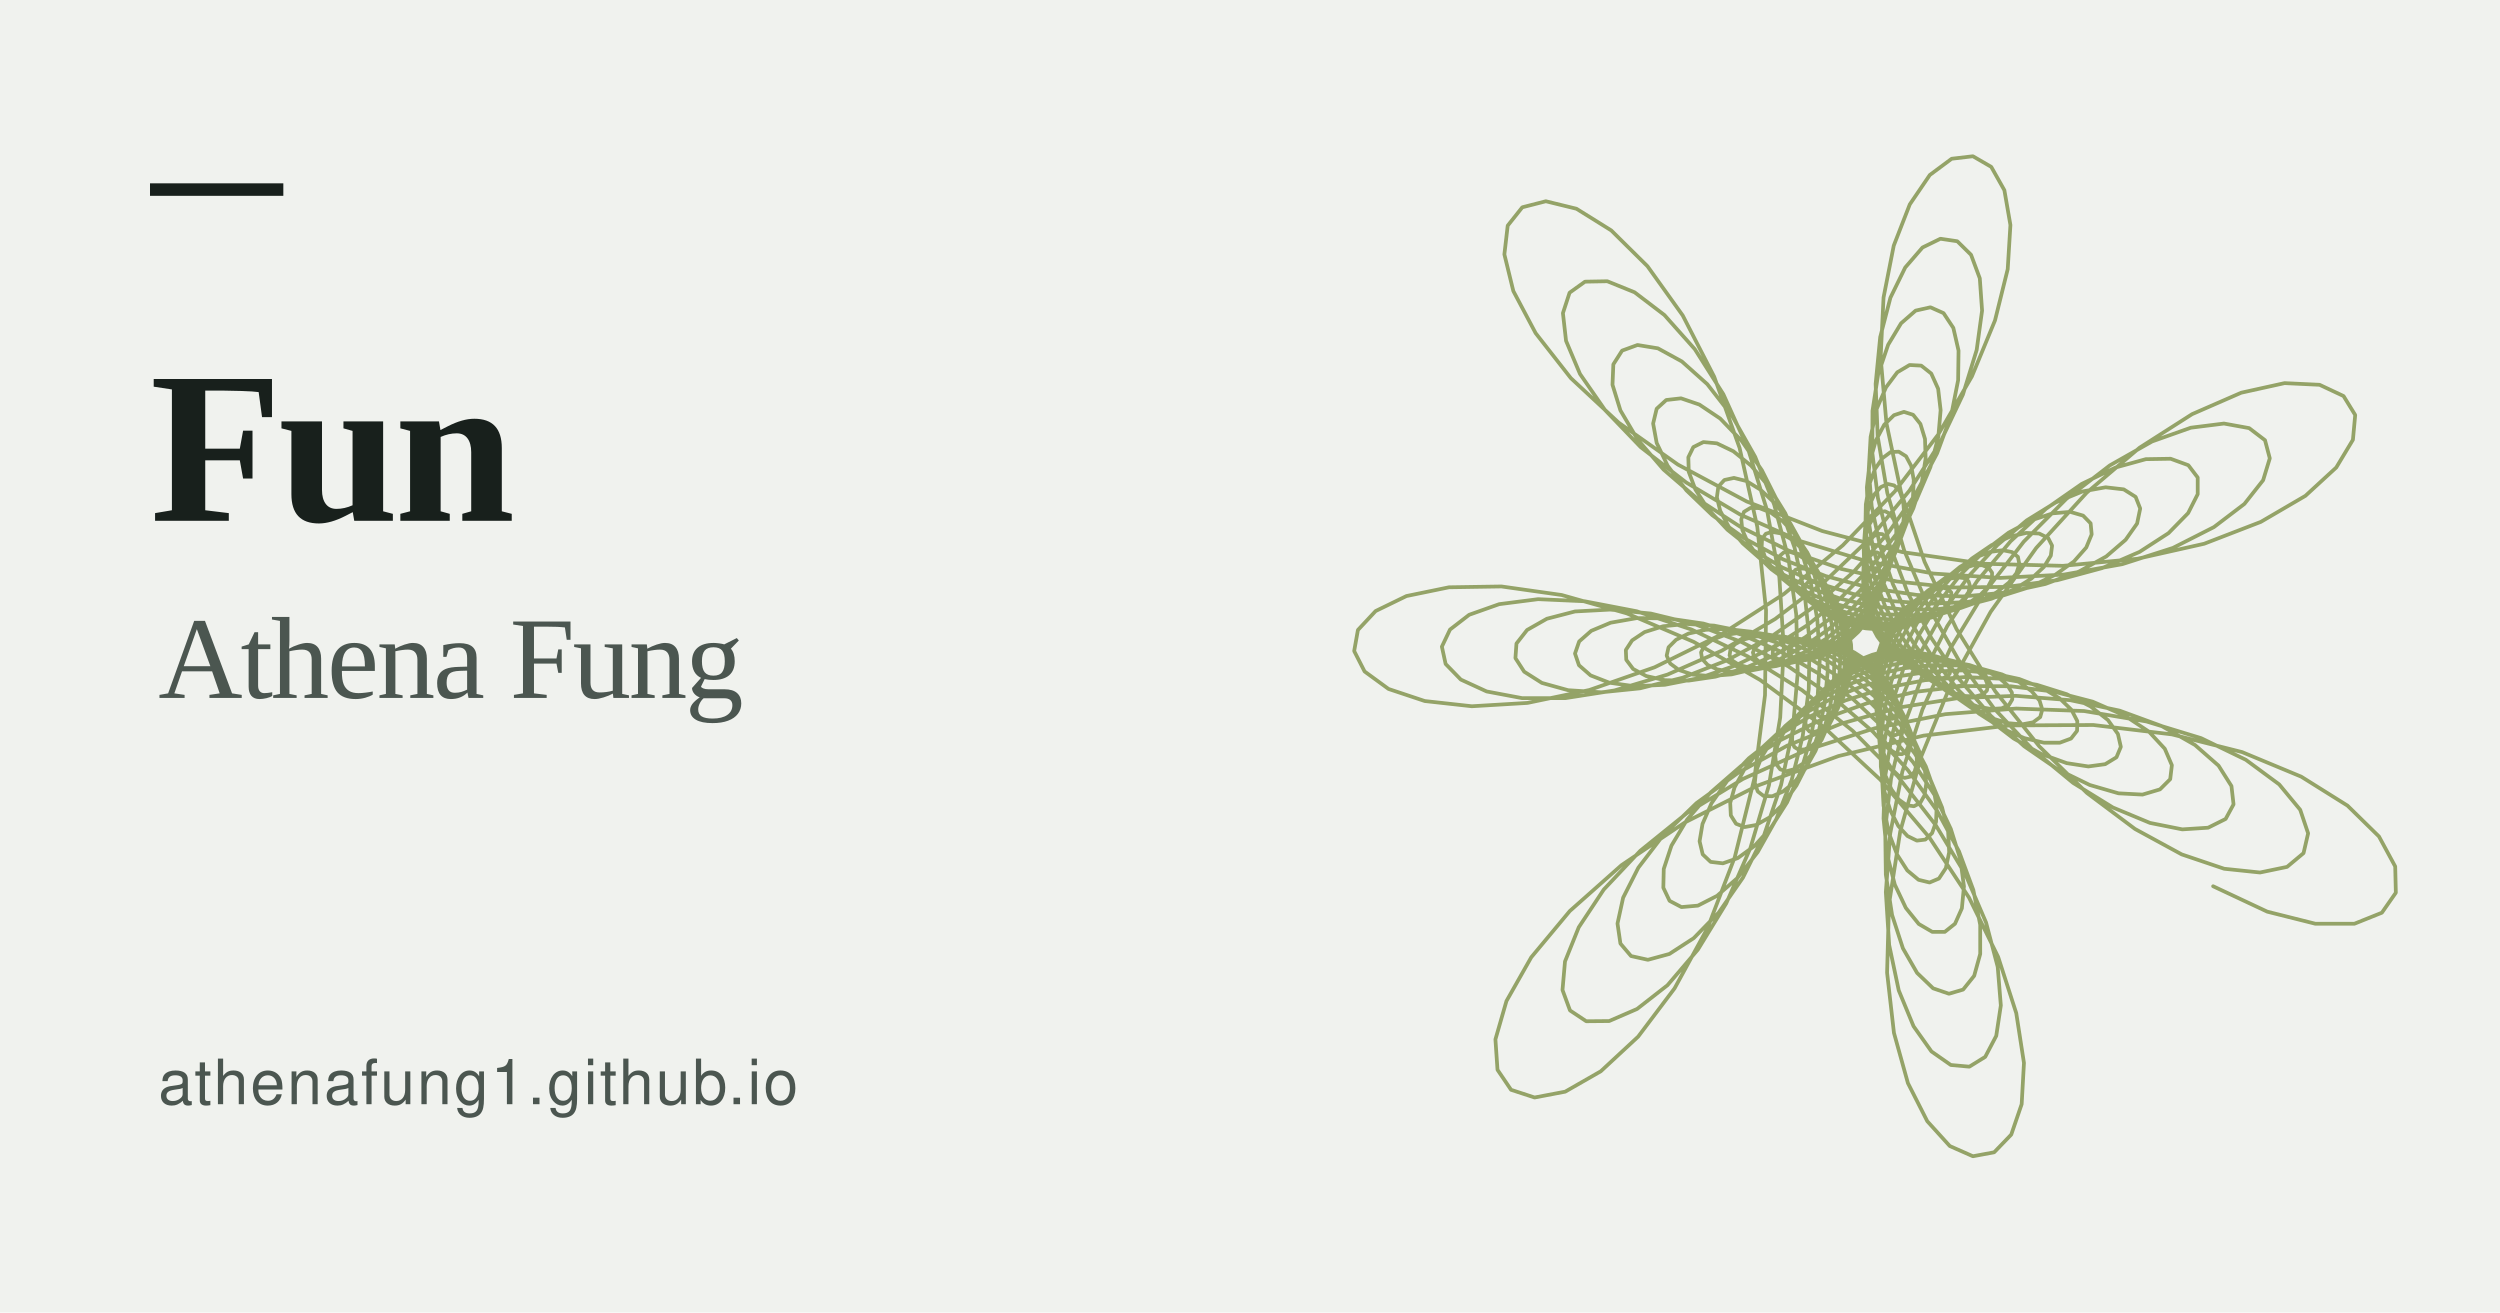
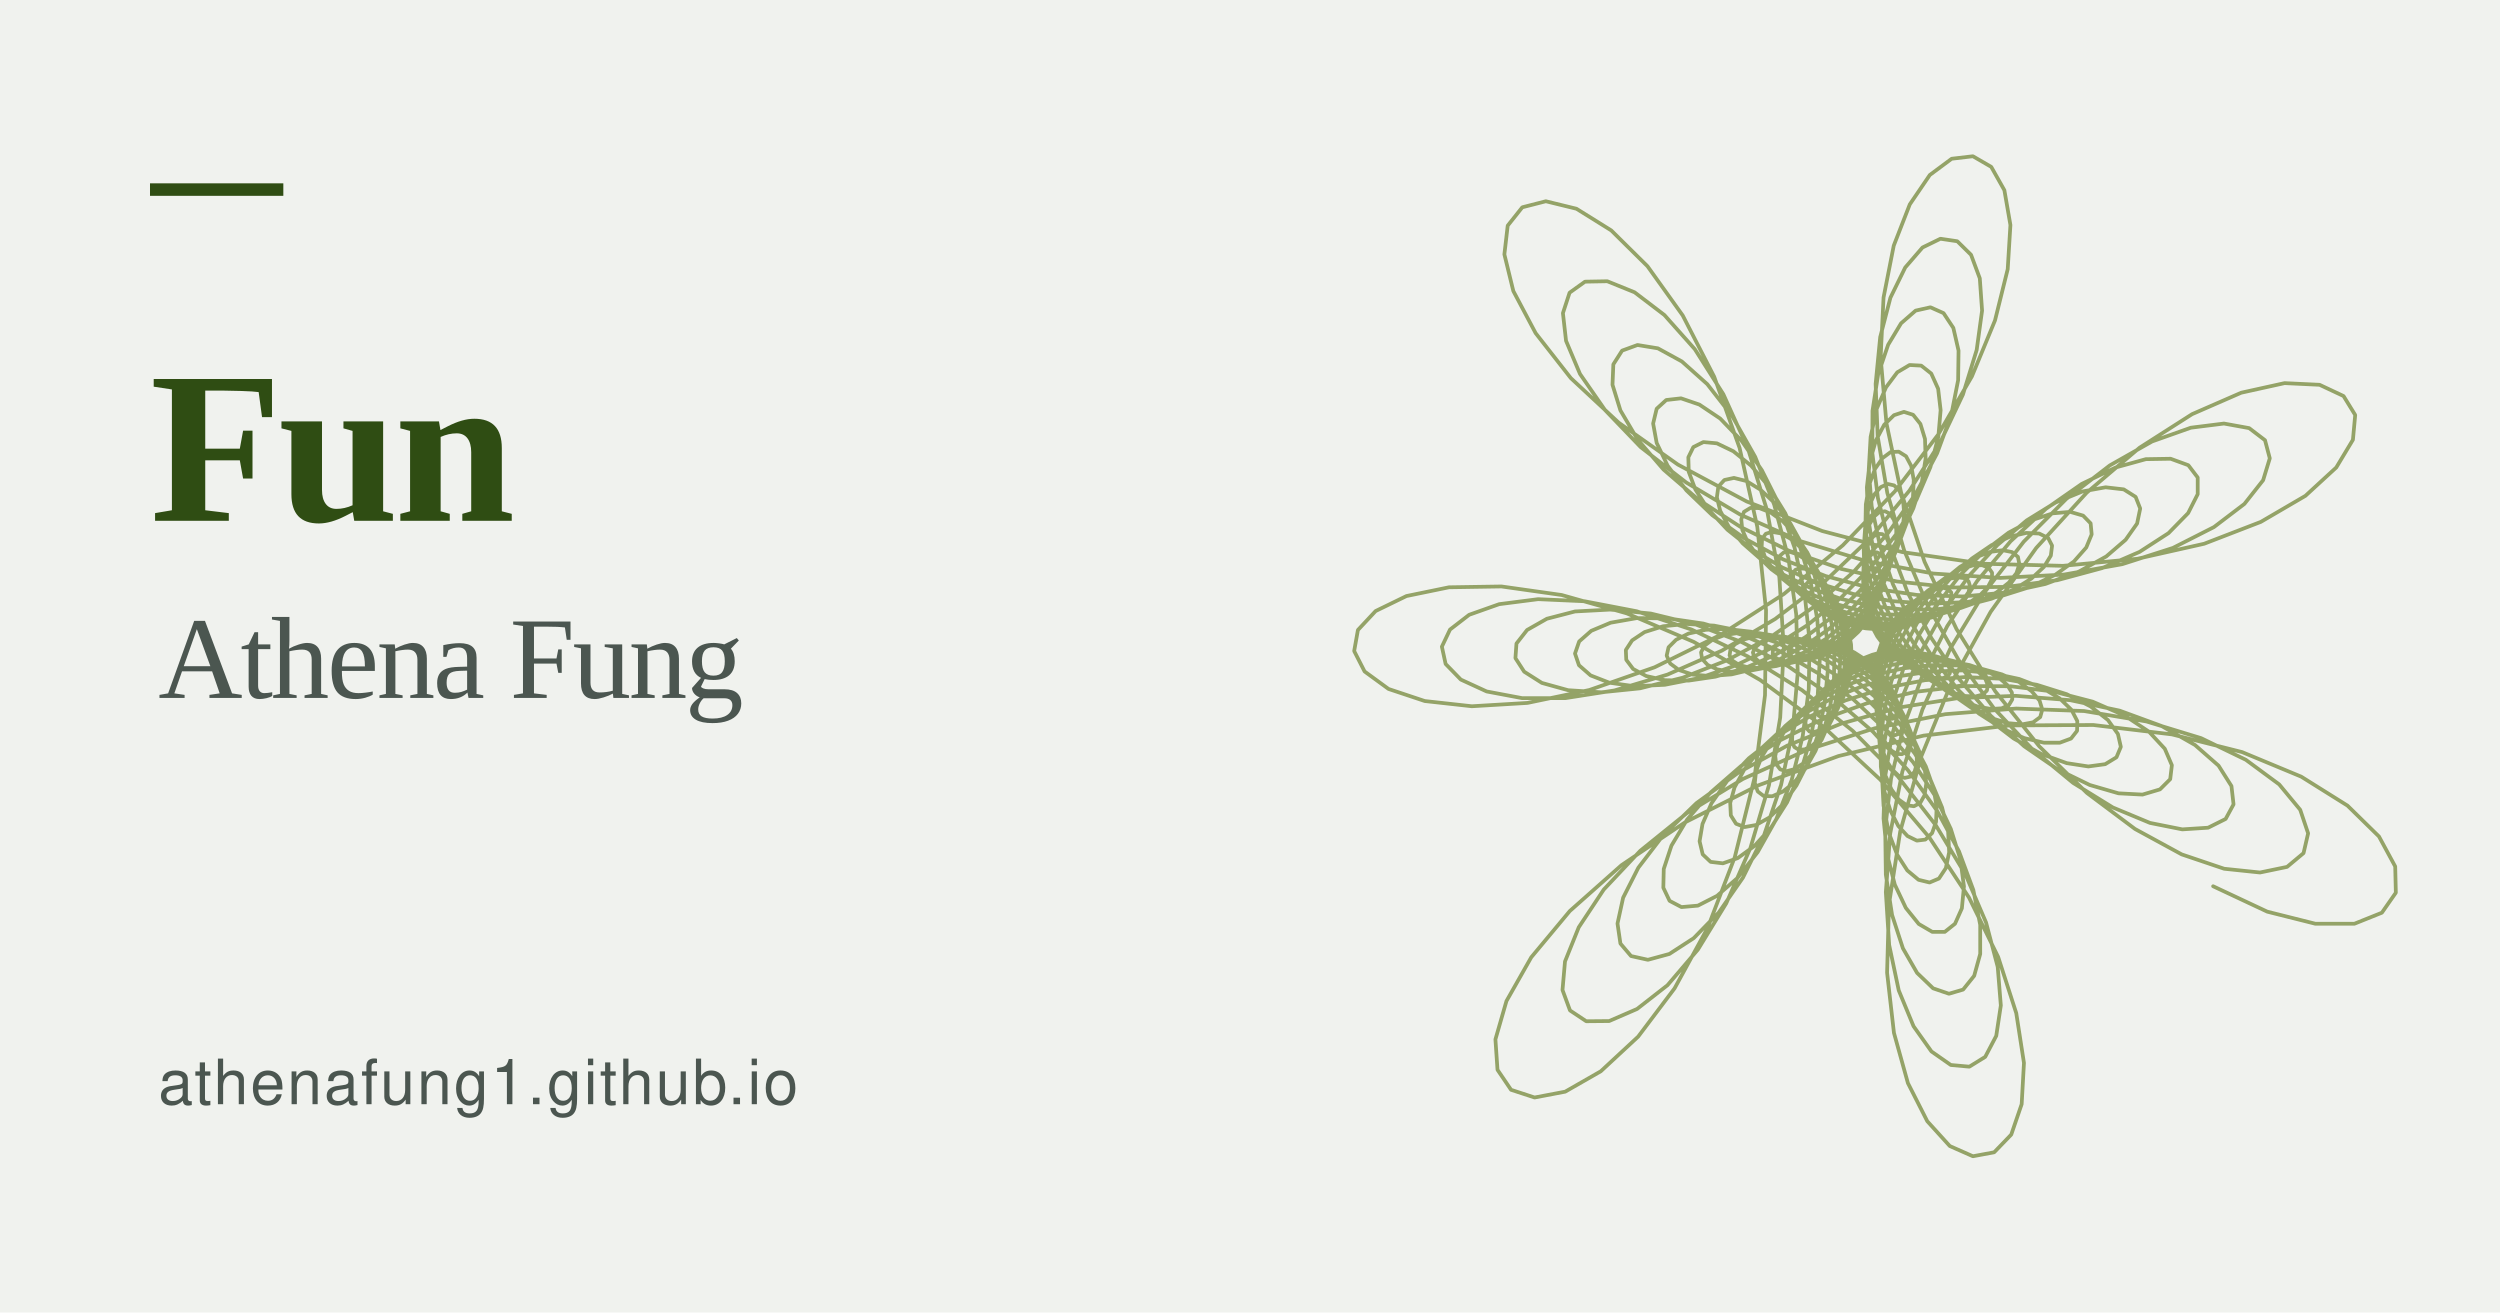
<svg xmlns="http://www.w3.org/2000/svg" width="1200" height="630" viewBox="0 0 1200 630">
  <rect width="1200" height="630" fill="#f0f2ee" />
  <path d="M1062.3 425.4 L1088.3 437.6 L1111.4 443.4 L1130.1 443.4 L1143.3 438.1 L1150.0 428.5 L1149.7 415.9 L1141.9 401.5 L1126.8 386.7 L1104.6 372.8 L1076.2 361.0 L1042.5 352.5 L1004.8 348.0 L964.6 348.2 L923.3 353.1 L882.5 362.9 L843.9 377.0 L808.7 394.8 L778.3 415.3 L753.5 437.3 L735.0 459.5 L723.1 480.5 L717.8 498.9 L718.8 513.5 L725.3 523.1 L736.6 526.8 L751.3 524.0 L768.4 514.2 L786.3 497.6 L803.8 474.4 L819.7 445.3 L832.7 411.4 L842.1 373.7 L847.2 333.7 L847.7 292.9 L843.5 252.9 L835.0 215.0 L822.8 180.8 L807.7 151.4 L790.8 127.8 L773.4 110.6 L756.7 100.2 L742.0 96.6 L730.7 99.5 L723.7 108.3 L722.1 122.1 L726.4 139.7 L737.1 159.9 L754.0 181.5 L777.0 202.9 L805.4 223.0 L838.4 240.7 L874.7 254.9 L913.1 265.0 L952.1 270.6 L990.2 271.6 L1026.0 268.2 L1058.0 261.0 L1085.2 250.5 L1106.6 238.0 L1121.4 224.4 L1129.4 211.1 L1130.5 199.2 L1124.9 190.1 L1113.4 184.7 L1096.6 183.9 L1075.8 188.5 L1052.2 198.8 L1027.0 214.9 L1001.6 236.5 L977.4 263.0 L955.5 293.7 L936.8 327.5 L922.2 363.1 L912.1 399.1 L906.7 434.2 L905.8 466.9 L909.1 495.8 L915.8 519.9 L925.1 538.2 L935.9 550.1 L947.0 555.0 L957.2 553.1 L965.4 544.6 L970.4 530.0 L971.5 510.2 L967.8 486.3 L959.1 459.3 L945.1 430.8 L926.1 402.0 L902.5 374.2 L875.1 348.7 L844.9 326.4 L813.0 308.1 L780.8 294.4 L749.6 285.6 L720.7 281.5 L695.5 281.9 L675.1 286.1 L660.3 293.3 L651.8 302.4 L650.0 312.5 L655.0 322.3 L666.5 330.7 L683.9 336.5 L706.5 339.0 L733.2 337.4 L762.9 331.2 L794.2 320.3 L825.7 304.8 L856.3 285.1 L884.5 261.8 L909.5 235.9 L930.4 208.5 L946.5 180.7 L957.6 153.8 L963.7 129.2 L965.0 108.0 L962.1 91.3 L955.8 80.1 L947.0 75.0 L936.8 76.2 L926.3 84.0 L916.7 98.1 L909.0 117.9 L904.1 142.8 L902.7 171.6 L905.5 203.2 L912.5 236.3 L923.8 269.7 L939.1 301.9 L957.7 331.8 L978.9 358.3 L1001.7 380.6 L1024.8 397.9 L1047.2 410.1 L1067.6 417.0 L1084.8 418.8 L1097.8 416.1 L1105.7 409.5 L1107.9 400.0 L1104.1 388.7 L1094.0 376.5 L1078.0 364.7 L1056.5 354.3 L1030.3 346.3 L1000.4 341.3 L967.8 340.1 L933.8 342.8 L899.8 349.6 L867.0 360.1 L836.6 373.9 L809.7 390.3 L787.3 408.4 L769.8 427.0 L757.8 445.1 L751.2 461.5 L750.0 475.2 L753.6 485.0 L761.4 490.2 L772.4 490.1 L785.8 484.3 L800.4 472.9 L815.0 455.8 L828.6 433.6 L840.2 407.0 L849.1 376.9 L854.5 344.4 L856.2 310.8 L854.1 277.2 L848.2 245.0 L839.0 215.3 L827.2 189.2 L813.5 167.6 L798.9 151.2 L784.6 140.3 L771.5 135.0 L760.8 135.2 L753.4 140.5 L750.2 150.3 L751.7 163.6 L758.4 179.5 L770.4 196.8 L787.5 214.6 L809.4 231.6 L835.3 247.0 L864.4 259.8 L895.7 269.3 L928.0 275.3 L960.1 277.4 L990.7 275.8 L1018.7 270.8 L1043.0 263.0 L1062.7 253.0 L1077.3 241.9 L1086.3 230.5 L1089.5 220.0 L1087.2 211.3 L1079.6 205.5 L1067.5 203.3 L1051.6 205.3 L1033.0 211.9 L1012.7 223.4 L991.8 239.5 L971.4 260.0 L952.6 284.3 L936.1 311.4 L922.8 340.5 L913.1 370.5 L907.3 400.1 L905.2 428.2 L906.8 453.6 L911.4 475.4 L918.5 492.6 L927.1 504.7 L936.4 511.2 L945.3 512.0 L952.9 507.3 L958.2 497.2 L960.4 482.6 L958.9 464.1 L953.3 442.8 L943.4 419.7 L929.1 396.0 L910.9 372.6 L889.3 350.8 L865.0 331.3 L838.8 315.0 L812.0 302.2 L785.6 293.4 L760.6 288.6 L738.3 287.6 L719.6 290.0 L705.2 295.1 L696.0 302.2 L692.1 310.4 L693.9 318.7 L701.2 326.2 L713.6 331.9 L730.6 335.1 L751.4 335.1 L775.0 331.4 L800.4 323.8 L826.5 312.3 L852.1 297.1 L876.2 278.8 L898.0 258.0 L916.6 235.4 L931.4 212.2 L942.2 189.4 L948.8 168.0 L951.4 149.1 L950.3 133.6 L946.1 122.3 L939.5 115.8 L931.4 114.6 L922.8 118.8 L914.5 128.4 L907.4 142.9 L902.5 161.8 L900.3 184.3 L901.3 209.6 L905.9 236.6 L914.0 264.2 L925.6 291.3 L940.2 316.9 L957.1 340.0 L975.7 359.8 L995.1 375.8 L1014.2 387.6 L1032.0 395.0 L1047.5 398.1 L1059.9 397.3 L1068.3 393.1 L1072.1 386.1 L1071.1 377.3 L1064.9 367.5 L1053.6 357.6 L1037.6 348.5 L1017.4 341.1 L993.8 336.1 L967.6 334.0 L939.8 335.1 L911.6 339.6 L883.9 347.3 L857.9 357.9 L834.4 370.9 L814.3 385.5 L798.2 401.1 L786.4 416.5 L779.1 430.9 L776.4 443.3 L777.8 452.9 L782.9 458.9 L791.0 460.7 L801.3 457.9 L813.0 450.3 L825.0 438.0 L836.6 421.3 L846.8 400.7 L854.9 376.8 L860.5 350.6 L862.9 323.0 L862.2 295.0 L858.4 267.7 L851.6 242.2 L842.5 219.3 L831.5 199.8 L819.5 184.4 L807.3 173.5 L795.8 167.2 L786.0 165.6 L778.6 168.3 L774.4 174.9 L774.0 184.7 L777.8 197.0 L786.0 210.9 L798.5 225.4 L815.1 239.7 L835.4 252.9 L858.6 264.3 L883.9 273.1 L910.5 279.1 L937.3 282.0 L963.3 281.7 L987.5 278.5 L1009.0 272.7 L1027.0 264.9 L1040.9 255.9 L1050.3 246.3 L1054.9 237.2 L1054.9 229.2 L1050.4 223.3 L1041.9 220.2 L1030.0 220.4 L1015.5 224.4 L999.2 232.3 L982.1 244.2 L965.1 259.8 L949.1 278.8 L934.7 300.5 L922.8 324.2 L913.7 348.9 L907.7 373.7 L904.9 397.7 L905.2 419.8 L908.2 439.2 L913.4 455.2 L920.2 467.0 L927.9 474.4 L935.5 477.0 L942.3 475.0 L947.6 468.4 L950.5 457.9 L950.5 443.9 L947.2 427.2 L940.3 408.6 L929.8 389.2 L915.9 369.8 L899.0 351.2 L879.5 334.4 L858.3 319.8 L836.0 308.2 L813.8 299.7 L792.4 294.5 L772.9 292.6 L756.0 293.5 L742.5 297.0 L733.0 302.4 L727.9 308.9 L727.4 315.9 L731.6 322.4 L740.1 327.8 L752.7 331.3 L768.6 332.3 L787.2 330.4 L807.7 325.3 L829.1 316.9 L850.4 305.4 L870.9 291.1 L889.7 274.5 L906.1 256.1 L919.6 236.9 L929.8 217.6 L936.6 199.2 L939.9 182.5 L940.1 168.3 L937.6 157.4 L932.9 150.3 L926.6 147.5 L919.5 149.1 L912.5 155.2 L906.3 165.5 L901.5 179.7 L898.8 197.2 L898.7 217.3 L901.4 239.1 L907.1 261.8 L915.7 284.5 L927.0 306.2 L940.5 326.1 L955.6 343.6 L971.6 358.2 L987.7 369.3 L1003.1 376.8 L1016.9 380.8 L1028.4 381.4 L1036.8 378.9 L1041.7 374.0 L1042.5 367.3 L1039.1 359.4 L1031.5 351.2 L1019.9 343.5 L1004.5 336.8 L986.0 332.0 L965.1 329.4 L942.6 329.3 L919.3 332.1 L896.1 337.6 L873.9 345.6 L853.6 355.8 L835.8 367.6 L821.1 380.4 L809.8 393.4 L802.3 405.9 L798.6 417.1 L798.4 426.1 L801.4 432.4 L807.1 435.4 L815.0 434.7 L824.2 430.0 L834.0 421.4 L843.7 409.0 L852.6 393.2 L860.0 374.4 L865.3 353.4 L868.2 330.8 L868.6 307.7 L866.2 284.8 L861.4 262.9 L854.4 243.0 L845.7 225.7 L835.9 211.5 L825.7 200.9 L815.7 194.2 L806.9 191.2 L799.8 192.0 L795.2 196.2 L793.5 203.3 L795.2 212.6 L800.5 223.6 L809.5 235.4 L821.9 247.3 L837.5 258.5 L855.9 268.5 L876.3 276.5 L898.0 282.3 L920.3 285.6 L942.2 286.3 L963.0 284.4 L981.8 280.3 L998.0 274.3 L1011.0 267.1 L1020.3 259.1 L1025.8 251.3 L1027.3 244.1 L1025.1 238.5 L1019.4 234.9 L1010.7 233.9 L999.6 235.9 L986.7 241.2 L972.8 249.8 L958.8 261.6 L945.2 276.3 L932.8 293.5 L922.2 312.6 L913.8 332.9 L908.0 353.5 L904.7 373.8 L904.1 392.9 L905.8 410.1 L909.5 424.6 L914.8 435.8 L921.0 443.5 L927.5 447.3 L933.5 447.3 L938.4 443.4 L941.7 436.0 L942.7 425.5 L941.0 412.6 L936.4 397.9 L928.9 382.1 L918.4 366.0 L905.2 350.4 L889.8 335.9 L872.6 323.1 L854.4 312.6 L835.8 304.6 L817.6 299.3 L800.6 296.8 L785.6 296.7 L773.1 298.9 L763.8 302.8 L758.0 307.9 L756.0 313.7 L757.9 319.3 L763.5 324.2 L772.5 327.7 L784.6 329.4 L799.1 328.7 L815.5 325.5 L832.9 319.5 L850.6 310.9 L867.8 299.9 L883.9 286.7 L898.3 271.9 L910.4 256.1 L919.9 239.9 L926.6 224.2 L930.4 209.6 L931.5 196.9 L930.3 186.6 L927.0 179.3 L922.2 175.5 L916.6 175.2 L910.7 178.7 L905.3 185.9 L900.8 196.3 L897.9 209.7 L897.0 225.5 L898.4 243.0 L902.3 261.6 L908.6 280.4 L917.2 298.7 L927.8 315.8 L940.0 331.2 L953.1 344.2 L966.6 354.5 L979.8 361.9 L992.0 366.3 L1002.4 367.9 L1010.5 366.8 L1015.9 363.5 L1018.0 358.5 L1016.6 352.3 L1011.8 345.6 L1003.5 339.1 L992.0 333.2 L977.7 328.7 L961.1 325.8 L943.0 325.0 L923.9 326.5 L904.6 330.3 L885.8 336.2 L868.3 344.1 L852.7 353.6 L839.4 364.0 L829.0 374.9 L821.5 385.6 L817.2 395.5 L815.8 403.8 L817.3 410.1 L821.1 413.7 L827.0 414.4 L834.1 411.9 L842.1 406.1 L850.2 397.1 L857.8 385.1 L864.3 370.5 L869.3 353.8 L872.4 335.5 L873.5 316.5 L872.3 297.3 L869.0 278.8 L863.7 261.6 L856.9 246.3 L849.0 233.5 L840.5 223.5 L832.0 216.6 L824.1 212.8 L817.6 212.2 L812.8 214.6 L810.4 219.5 L810.6 226.5 L813.8 235.0 L820.0 244.5 L829.2 254.3 L841.1 263.8 L855.5 272.4 L871.8 279.6 L889.5 285.1 L907.8 288.5 L926.2 289.8 L943.9 289.0 L960.3 286.2 L974.6 281.7 L986.5 275.9 L995.5 269.5 L1001.4 262.8 L1004.0 256.5 L1003.5 251.2 L999.9 247.5 L993.7 245.7 L985.3 246.4 L975.2 249.7 L964.1 255.7 L952.5 264.5 L941.1 275.8 L930.5 289.3 L921.2 304.6 L913.6 321.1 L908.0 338.3 L904.6 355.4 L903.3 371.7 L904.1 386.7 L906.6 399.7 L910.6 410.2 L915.5 417.8 L920.9 422.3 L926.2 423.6 L930.7 421.7 L934.0 416.7 L935.6 409.1 L935.1 399.2 L932.2 387.6 L926.9 374.9 L919.1 361.7 L909.0 348.6 L896.9 336.3 L883.1 325.2 L868.2 315.8 L852.7 308.4 L837.4 303.2 L822.8 300.3 L809.6 299.5 L798.3 300.6 L789.4 303.4 L783.4 307.4 L780.4 312.0 L780.6 316.7 L783.9 321.1 L790.2 324.5 L799.2 326.5 L810.5 326.7 L823.4 324.8 L837.5 320.7 L852.0 314.4 L866.5 305.9 L880.2 295.6 L892.6 283.7 L903.3 270.8 L912.0 257.4 L918.4 244.0 L922.5 231.4 L924.3 220.1 L924.0 210.7 L921.8 203.5 L918.3 199.1 L913.9 197.7 L909.1 199.3 L904.4 203.9 L900.4 211.5 L897.5 221.6 L896.1 233.9 L896.6 247.9 L899.0 262.9 L903.5 278.4 L910.0 293.8 L918.3 308.4 L928.0 321.7 L938.7 333.2 L950.0 342.6 L961.1 349.7 L971.7 354.3 L981.1 356.5 L988.7 356.5 L994.1 354.5 L997.0 350.8 L997.1 346.1 L994.3 340.7 L988.6 335.2 L980.1 330.1 L969.2 325.9 L956.2 323.1 L941.7 321.8 L926.1 322.4 L910.1 324.8 L894.4 329.2 L879.4 335.2 L865.8 342.7 L854.1 351.2 L844.4 360.2 L837.3 369.3 L832.6 377.9 L830.5 385.4 L830.8 391.4 L833.3 395.4 L837.4 397.0 L842.9 396.0 L849.3 392.4 L855.9 386.0 L862.3 377.0 L868.1 365.7 L872.7 352.5 L875.8 337.8 L877.3 322.3 L876.9 306.4 L874.8 290.7 L870.9 276.0 L865.7 262.6 L859.3 251.1 L852.3 241.9 L845.1 235.1 L838.3 230.9 L832.3 229.4 L827.7 230.4 L824.8 233.6 L824.1 238.7 L825.7 245.2 L829.8 252.8 L836.5 260.8 L845.5 268.7 L856.6 276.1 L869.6 282.5 L883.8 287.5 L898.9 291.0 L914.2 292.6 L929.2 292.5 L943.3 290.7 L955.9 287.4 L966.6 283.0 L975.1 277.7 L981.1 272.1 L984.4 266.7 L985.0 261.9 L983.1 258.2 L978.8 256.1 L972.6 255.8 L964.8 257.6 L955.9 261.7 L946.5 268.1 L937.0 276.7 L928.0 287.2 L920.0 299.4 L913.1 312.8 L907.9 326.9 L904.4 341.2 L902.7 355.1 L902.8 368.0 L904.4 379.5 L907.4 389.1 L911.2 396.5 L915.6 401.3 L920.1 403.5 L924.2 403.0 L927.4 399.9 L929.3 394.5 L929.6 387.1 L928.0 378.1 L924.4 367.9 L918.7 357.1 L911.0 346.3 L901.5 335.8 L890.5 326.3 L878.5 318.0 L865.7 311.2 L852.9 306.3 L840.4 303.2 L828.9 301.9 L818.8 302.3 L810.5 304.1 L804.5 307.1 L800.9 310.7 L800.0 314.7 L801.7 318.5 L805.9 321.6 L812.5 323.8 L821.0 324.5 L831.2 323.7 L842.4 321.0 L854.3 316.4 L866.3 310.0 L877.9 301.9 L888.6 292.5 L898.1 282.0 L905.9 270.9 L911.9 259.7 L916.0 248.9 L918.2 239.0 L918.6 230.4 L917.4 223.7 L914.9 219.0 L911.4 216.8 L907.5 217.0 L903.6 219.9 L900.0 225.1 L897.2 232.7 L895.6 242.1 L895.4 253.2 L896.9 265.3 L900.0 278.0 L904.8 290.8 L911.2 303.1 L918.9 314.6 L927.6 324.7 L936.8 333.2 L946.3 339.8 L955.3 344.5 L963.6 347.1 L970.6 347.7 L975.9 346.7 L979.3 344.2 L980.3 340.6 L979.0 336.3 L975.2 331.8 L969.2 327.4 L960.9 323.7 L950.8 320.9 L939.3 319.4 L926.7 319.3 L913.6 320.8 L900.4 323.9 L887.7 328.4 L876.0 334.3 L865.6 341.1 L856.9 348.5 L850.1 356.1 L845.5 363.5 L842.9 370.2 L842.3 375.8 L843.7 379.9 L846.6 382.1 L850.7 382.2 L855.7 380.0 L861.1 375.7 L866.5 369.1 L871.4 360.5 L875.6 350.1 L878.6 338.4 L880.3 325.8 L880.5 312.7 L879.2 299.6 L876.5 287.0 L872.5 275.4 L867.5 265.2 L861.8 256.8 L855.8 250.3 L849.9 246.0 L844.5 243.9 L840.2 243.8 L837.1 245.7 L835.8 249.3 L836.3 254.3 L838.9 260.2 L843.5 266.7 L850.2 273.2 L858.8 279.5 L869.0 285.1 L880.4 289.7 L892.7 293.0 L905.4 294.9 L918.0 295.3 L930.0 294.3 L941.0 291.9 L950.6 288.5 L958.4 284.3 L964.2 279.7 L967.9 275.1 L969.3 270.8 L968.6 267.3 L965.8 265.0 L961.3 264.1 L955.4 264.9 L948.4 267.5 L940.8 272.1 L933.0 278.5 L925.4 286.6 L918.5 296.2 L912.4 307.0 L907.6 318.5 L904.2 330.4 L902.3 342.1 L901.9 353.2 L902.8 363.3 L904.9 372.0 L907.9 378.9 L911.4 383.8 L915.2 386.5 L918.7 387.0 L921.7 385.4 L923.8 381.7 L924.6 376.2 L923.9 369.3 L921.5 361.2 L917.5 352.5 L911.7 343.6 L904.4 334.8 L895.7 326.6 L886.0 319.3 L875.5 313.3 L864.8 308.6 L854.3 305.5 L844.3 303.9 L835.4 303.7 L827.9 304.8 L822.1 307.0 L818.2 309.9 L816.5 313.1 L817.0 316.3 L819.7 319.2 L824.3 321.3 L830.7 322.4 L838.6 322.2 L847.6 320.5 L857.2 317.3 L867.1 312.6 L876.8 306.4 L886.0 298.9 L894.2 290.5 L901.2 281.4 L906.8 272.0 L910.8 262.9 L913.2 254.2 L914.0 246.6 L913.5 240.3 L911.8 235.7 L909.2 233.0 L906.1 232.3 L902.8 233.8 L899.7 237.3 L897.2 242.8 L895.5 250.0 L894.9 258.6 L895.6 268.3 L897.7 278.6 L901.2 289.2 L906.0 299.6 L912.0 309.4 L919.0 318.2 L926.6 325.8 L934.5 331.9 L942.2 336.4 L949.4 339.2 L955.7 340.3 L960.8 340.0 L964.3 338.4 L965.9 335.7 L965.7 332.4 L963.4 328.7 L959.2 325.1 L953.0 321.8 L945.3 319.2 L936.2 317.5 L926.1 317.0 L915.3 317.8 L904.4 319.9 L893.7 323.3 L883.7 327.8 L874.6 333.2 L866.8 339.3 L860.6 345.6 L856.0 351.9 L853.2 357.8 L852.1 362.9 L852.6 366.8 L854.5 369.3 L857.5 370.2 L861.3 369.2 L865.7 366.3 L870.1 361.6 L874.4 355.1 L878.0 347.1 L880.9 337.8 L882.7 327.6 L883.3 316.9 L882.6 306.0 L880.8 295.3 L877.8 285.4 L873.9 276.5 L869.3 268.9 L864.3 262.8 L859.3 258.5 L854.6 256.0 L850.6 255.3 L847.6 256.2 L845.8 258.6 L845.6 262.3 L847.0 266.9 L850.2 272.0 L855.1 277.4 L861.6 282.7 L869.5 287.5 L878.6 291.6 L888.6 294.7 L899.0 296.7 L909.5 297.5 L919.7 297.0 L929.3 295.4 L937.7 292.9 L944.8 289.6 L950.3 285.8 L954.1 281.9 L956.1 278.1 L956.2 274.9 L954.6 272.6 L951.5 271.3 L947.0 271.4 L941.6 273.0 L935.5 276.1 L929.1 280.8 L922.8 287.0 L916.8 294.6 L911.6 303.2 L907.2 312.5 L904.0 322.3 L902.0 332.1 L901.2 341.6 L901.6 350.4 L903.0 358.1 L905.2 364.5 L908.1 369.2 L911.2 372.2 L914.2 373.4 L916.9 372.8 L919.0 370.4 L920.1 366.5 L920.0 361.2 L918.6 355.0 L915.8 348.0 L911.6 340.7 L906.0 333.3 L899.2 326.4 L891.4 320.1 L882.9 314.7 L874.0 310.4 L865.1 307.4 L856.6 305.6 L848.8 305.0 L842.0 305.6 L836.6 307.1 L832.7 309.3 L830.6 311.9 L830.2 314.6 L831.6 317.1 L834.8 319.2 L839.5 320.4 L845.6 320.7 L852.6 319.7 L860.4 317.6 L868.5 314.1 L876.6 309.4 L884.4 303.5 L891.5 296.8 L897.7 289.4 L902.7 281.6 L906.5 273.9 L909.0 266.5 L910.2 259.7 L910.2 254.0 L909.1 249.6 L907.2 246.6 L904.8 245.4 L902.1 245.8 L899.5 248.0 L897.2 251.9 L895.5 257.3 L894.6 264.0 L894.8 271.7 L896.1 280.0 L898.6 288.7 L902.2 297.4 L906.9 305.7 L912.5 313.4 L918.6 320.0 L925.1 325.6 L931.7 329.8 L937.9 332.7 L943.5 334.1 L948.2 334.3 L951.7 333.4 L953.7 331.5 L954.2 329.0 L953.0 326.0 L950.1 323.0 L945.7 320.1 L939.8 317.8 L932.7 316.1 L924.7 315.4 L915.9 315.6 L906.9 317.0 L898.0 319.4 L889.4 322.9 L881.6 327.1 L874.7 332.0 L869.0 337.3 L864.7 342.6 L861.7 347.7 L860.3 352.3 L860.2 356.0 L861.3 358.6 L863.4 359.9 L866.3 359.7 L869.8 357.9 L873.4 354.6 L877.0 349.9 L880.2 343.7 L882.8 336.4 L884.6 328.3 L885.4 319.5 L885.3 310.5 L884.0 301.6 L881.9 293.0 L878.9 285.3 L875.2 278.5 L871.1 273.0 L866.9 268.8 L862.8 266.1 L859.2 264.9 L856.3 265.1 L854.4 266.7 L853.7 269.3 L854.3 272.8 L856.4 276.8 L859.8 281.2 L864.7 285.6 L870.8 289.8 L878.0 293.4 L886.0 296.2 L894.6 298.2 L903.3 299.2 L911.9 299.1 L920.1 298.1 L927.5 296.3 L933.8 293.7 L939.0 290.7 L942.7 287.4 L944.9 284.2 L945.6 281.3 L944.9 279.0 L942.8 277.5 L939.6 277.1 L935.4 277.9 L930.6 280.0 L925.4 283.5 L920.2 288.1 L915.1 294.0 L910.6 300.8 L906.7 308.3 L903.7 316.3 L901.7 324.5 L900.7 332.6 L900.6 340.1 L901.5 346.9 L903.2 352.7 L905.4 357.2 L907.9 360.3 L910.5 361.9 L913.0 362.0 L914.9 360.7 L916.1 357.9 L916.5 354.0 L915.8 349.2 L913.9 343.6 L910.8 337.7 L906.6 331.6 L901.3 325.7 L895.1 320.3 L888.3 315.6 L881.0 311.7 L873.6 308.8 L866.3 307.0 L859.5 306.1 L853.5 306.3 L848.5 307.2 L844.7 308.9 L842.4 310.9 L841.4 313.2 L842.0 315.4 L844.0 317.3 L847.4 318.6 L852.0 319.1 L857.5 318.7 L863.7 317.3 L870.3 314.8 L877.0 311.3 L883.6 306.8 L889.7 301.4 L895.1 295.4 L899.6 289.1 L903.2 282.6 L905.6 276.2 L907.0 270.4 L907.4 265.2 L906.8 261.1 L905.5 258.1 L903.6 256.4 L901.4 256.2 L899.2 257.5 L897.2 260.1 L895.6 264.1 L894.6 269.2 L894.4 275.2 L895.2 281.9 L896.9 289.0 L899.6 296.2 L903.2 303.2 L907.5 309.8 L912.5 315.6 L917.9 320.6 L923.3 324.5 L928.7 327.3 L933.6 329.0 L937.8 329.6 L941.2 329.1 L943.4 327.9 L944.3 326.0 L943.9 323.6 L942.1 321.1 L939.0 318.7 L934.6 316.6 L929.1 315.0 L922.7 314.1 L915.7 314.0 L908.3 314.9 L900.9 316.6 L893.6 319.1 L886.9 322.5 L880.9 326.4 L875.7 330.7 L871.7 335.2 L868.8 339.5 L867.1 343.5 L866.6 346.9 L867.1 349.5 L868.5 351.1 L870.7 351.4 L873.4 350.5 L876.4 348.3 L879.3 344.9 L882.1 340.2 L884.4 334.5 L886.1 328.0 L887.1 320.9 L887.3 313.5 L886.6 306.1 L885.0 298.9 L882.7 292.2 L879.8 286.2 L876.5 281.2 L873.0 277.3 L869.5 274.5 L866.3 273.0 L863.6 272.8 L861.7 273.6 L860.7 275.4 L860.7 278.0 L861.9 281.2 L864.3 284.7 L867.9 288.3 L872.6 291.8 L878.2 295.0 L884.6 297.5 L891.5 299.4 L898.7 300.5 L906.0 300.8 L912.9 300.2 L919.3 298.9 L925.0 297.0 L929.7 294.5 L933.3 291.8 L935.6 289.1 L936.7 286.6 L936.6 284.4 L935.3 282.9 L933.0 282.2 L929.9 282.5 L926.1 283.8 L922.0 286.2 L917.7 289.6 L913.4 294.1 L909.5 299.5 L906.1 305.5 L903.4 312.0 L901.4 318.8 L900.3 325.6 L900.0 332.0 L900.4 338.0 L901.6 343.1 L903.3 347.3 L905.3 350.4 L907.5 352.3 L909.6 352.9 L911.4 352.2 L912.7 350.4 L913.3 347.6 L913.1 343.9 L911.9 339.5 L909.7 334.7 L906.6 329.8 L902.5 324.8 L897.7 320.2 L892.1 316.1 L886.2 312.6 L880.0 309.9 L873.9 308.1 L868.1 307.1 L862.8 306.9 L858.3 307.5 L854.7 308.7 L852.2 310.3 L851.0 312.1 L850.9 314.0 L852.1 315.6 L854.5 316.9 L857.8 317.6 L862.1 317.6 L867.0 316.8 L872.3 315.0 L877.9 312.4 L883.3 309.0 L888.5 304.8 L893.2 300.0 L897.3 294.7 L900.5 289.3 L902.9 284.0 L904.4 278.9 L905.0 274.4 L904.8 270.5 L903.9 267.6 L902.5 265.8 L900.8 265.1 L898.9 265.6 L897.2 267.4 L895.7 270.2 L894.7 274.0 L894.3 278.7 L894.6 284.1 L895.8 289.8 L897.7 295.8 L900.4 301.6 L903.8 307.2 L907.8 312.3 L912.2 316.7 L916.8 320.3 L921.3 323.0 L925.6 324.7 L929.4 325.5 L932.5 325.5 L934.7 324.7 L935.9 323.3 L936.1 321.5 L935.1 319.5 L932.9 317.5 L929.7 315.6 L925.5 314.1 L920.5 313.2 L914.9 312.9 L908.9 313.3 L902.7 314.4 L896.7 316.3 L890.9 318.9 L885.6 322.0 L881.1 325.5 L877.4 329.2 L874.6 332.9 L872.8 336.4 L872.0 339.5 L872.1 341.9 L873.0 343.6 L874.5 344.3 L876.6 344.0 L879.0 342.6 L881.4 340.2 L883.8 336.7 L885.8 332.4 L887.4 327.2 L888.5 321.5 L888.8 315.5 L888.5 309.3 L887.4 303.2 L885.7 297.5 L883.5 292.3 L880.8 287.8 L877.9 284.2 L875.0 281.5 L872.2 279.8 L869.7 279.2 L867.8 279.5 L866.7 280.7 L866.3 282.6 L866.9 285.0 L868.5 287.8 L871.1 290.8 L874.6 293.7 L879.0 296.4 L884.0 298.7 L889.6 300.5 L895.5 301.6 L901.5 302.1 L907.4 301.8 L912.9 301.0 L917.9 299.5 L922.1 297.6 L925.5 295.4 L927.9 293.1 L929.2 290.9 L929.5 288.9 L928.9 287.5 L927.3 286.6 L925.0 286.5 L922.1 287.2 L918.8 288.8 L915.3 291.3 L911.7 294.7 L908.4 298.9 L905.4 303.7 L903.0 309.0 L901.1 314.6 L899.9 320.2 L899.4 325.7 L899.6 330.9 L900.4 335.4 L901.7 339.2 L903.3 342.2 L905.1 344.2 L906.9 345.1 L908.5 345.0 L909.8 343.9 L910.5 341.9 L910.6 339.1 L909.9 335.7 L908.5 331.9 L906.2 327.8 L903.1 323.8 L899.3 319.8 L894.9 316.3 L890.1 313.2 L885.0 310.7 L879.9 308.9 L874.9 307.9 L870.3 307.5 L866.2 307.7 L862.9 308.6 L860.5 309.8 L859.0 311.3 L858.5 312.8 L859.1 314.3 L860.7 315.5 L863.1 316.3 L866.3 316.5 L870.2 316.1 L874.5 314.9 L879.0 313.0 L883.5 310.4 L887.9 307.1 L892.0 303.3 L895.5 299.1 L898.5 294.6 L900.7 290.1 L902.2 285.8 L903.0 281.8 L903.0 278.3 L902.5 275.6 L901.5 273.7 L900.2 272.7 L898.7 272.7 L897.2 273.7 L895.8 275.7 L894.8 278.5 L894.3 282.1 L894.4 286.3 L895.1 291.0 L896.4 295.8 L898.5 300.7 L901.1 305.5 L904.3 309.8 L907.8 313.7 L911.6 316.9 L915.4 319.4 L919.1 321.2 L922.4 322.2 L925.3 322.4 L927.4 322.0 L928.8 321.0 L929.3 319.6 L928.9 318.0 L927.5 316.3 L925.2 314.7 L922.0 313.4 L918.2 312.5 L913.7 312.0 L908.9 312.1 L903.8 312.9 L898.7 314.3 L893.8 316.2 L889.3 318.6 L885.3 321.5 L881.9 324.5 L879.3 327.6 L877.5 330.7" fill="none" stroke="#899a59" stroke-width="1.8" stroke-linejoin="round" stroke-linecap="round" opacity="0.9" />
-   <rect x="72" y="88" width="64" height="6" fill="#18201c" />
-   <text x="72" y="250" font-family="Georgia, 'Times New Roman', serif" font-size="104" font-weight="700" fill="#18201c" letter-spacing="-2">Fun</text>
+   <rect x="72" y="88" width="64" height="6" fill="#2f4d13" />
+   <text x="72" y="250" font-family="Georgia, 'Times New Roman', serif" font-size="104" font-weight="700" fill="#2f4d13" letter-spacing="-2">Fun</text>
  <text x="76" y="335" font-family="Georgia, 'Times New Roman', serif" font-size="56" font-weight="400" fill="#4b5650" letter-spacing="-1">Athena Fung</text>
  <text x="76" y="530" font-family="Helvetica, Arial, sans-serif" font-size="30" fill="#4b5650" letter-spacing="1">athenafung1.github.io</text>
</svg>
